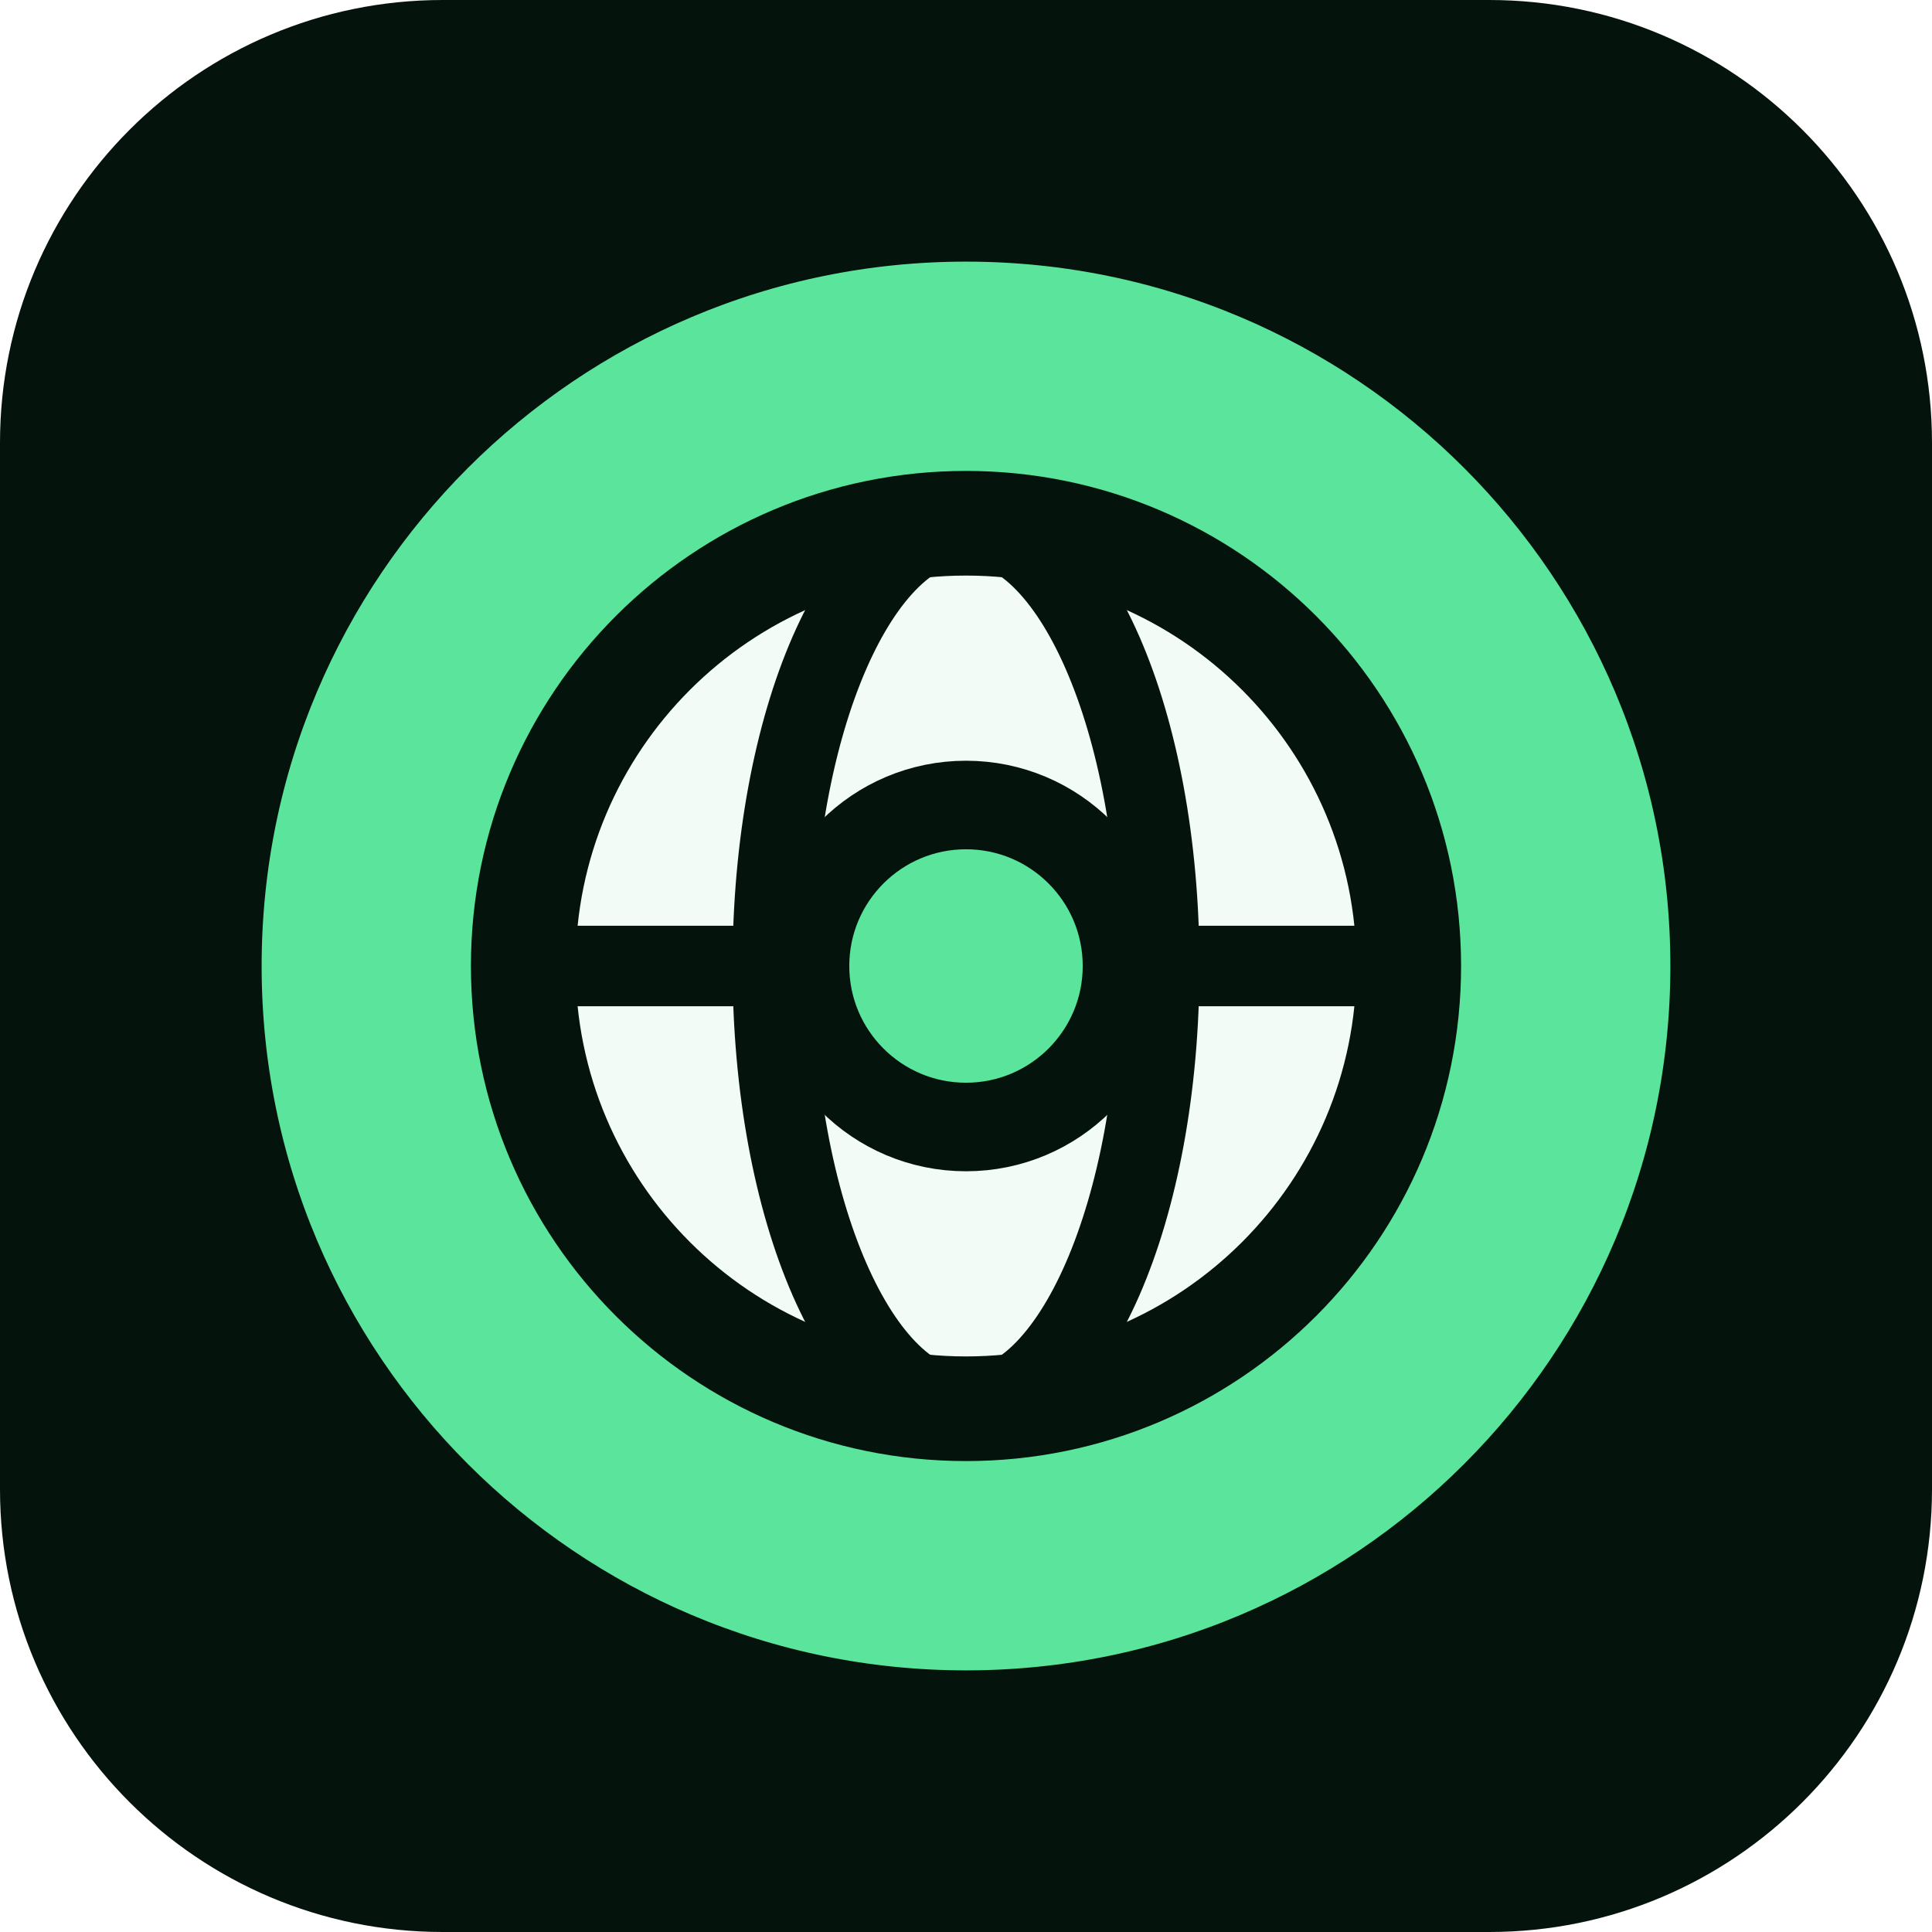
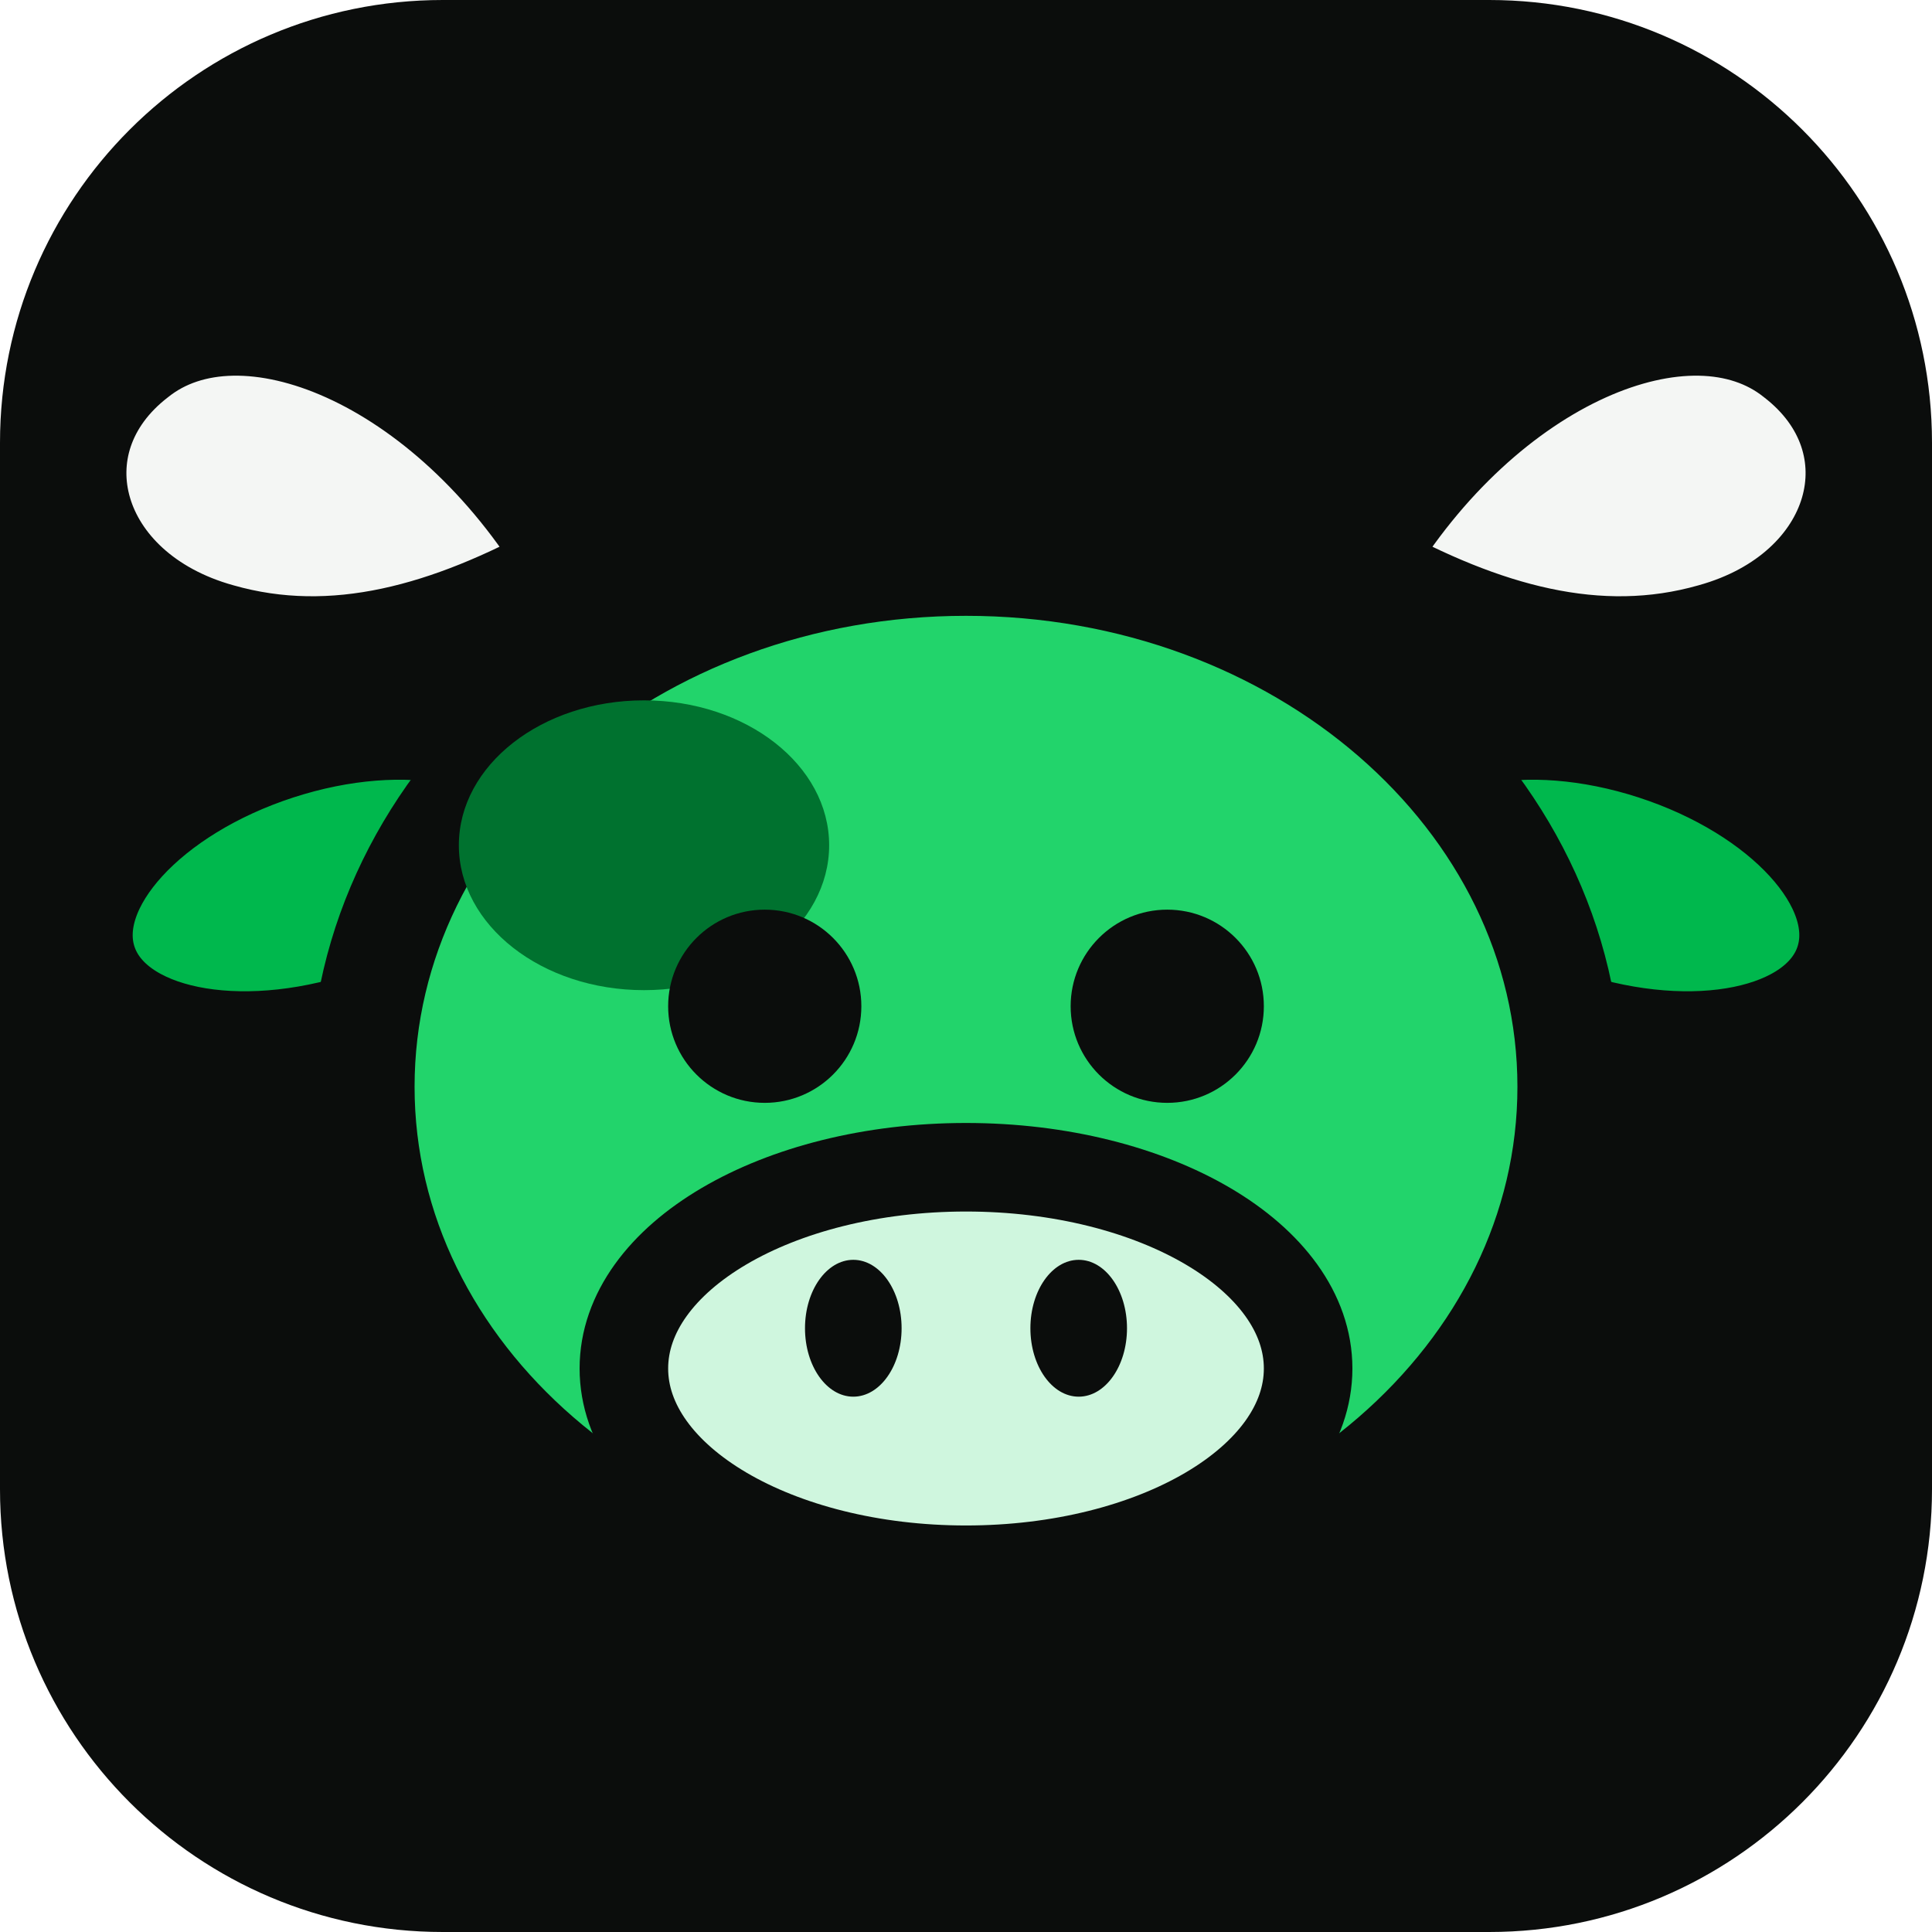
<svg xmlns="http://www.w3.org/2000/svg" viewBox="0 0 48 48" width="48" height="48">
-   <rect width="48" height="48" rx="11" fill="#04140C" />
-   <circle cx="24" cy="24" r="19" fill="#5BE49B" />
-   <circle cx="24" cy="24" r="19" fill="none" stroke="#04140C" stroke-width="3" />
-   <circle cx="24" cy="24" r="11" fill="#F3FBF6" stroke="#04140C" stroke-width="2.6" />
-   <ellipse cx="24" cy="24" rx="4.8" ry="11" fill="none" stroke="#04140C" stroke-width="2" />
-   <line x1="13" y1="24" x2="35" y2="24" stroke="#04140C" stroke-width="2" />
-   <circle cx="24" cy="24" r="4" fill="#5BE49B" stroke="#04140C" stroke-width="2.2" />
+   <rect width="48" height="48" rx="11" fill="#0B0D0C" />
+   <ellipse cx="8" cy="22" rx="6" ry="3.4" fill="#00B84D" stroke="#0B0D0C" stroke-width="2.2" transform="rotate(-18 8 22)" />
+   <ellipse cx="40" cy="22" rx="6" ry="3.4" fill="#00B84D" stroke="#0B0D0C" stroke-width="2.2" transform="rotate(18 40 22)" />
+   <ellipse cx="24" cy="27" rx="15" ry="13" fill="#22D46B" stroke="#0B0D0C" stroke-width="2.6" />
+   <ellipse cx="16" cy="21" rx="4.6" ry="3.6" fill="#00722F" />
+   <path d="M14 14C11 9 6 7 3.5 9c-2.6 2-1.6 5.6 2 6.6 2.8 0.8 5.6 0 8.5-1.6Z" fill="#F4F6F4" stroke="#0B0D0C" stroke-width="2.2" stroke-linejoin="round" />
+   <path d="M34 14c3-5 8-7 10.5-5 2.6 2 1.6 5.6-2 6.6-2.8 0.8-5.6 0-8.5-1.6Z" fill="#F4F6F4" stroke="#0B0D0C" stroke-width="2.2" stroke-linejoin="round" />
+   <circle cx="19" cy="25" r="2.4" fill="#0B0D0C" />
+   <circle cx="29" cy="25" r="2.4" fill="#0B0D0C" />
+   <ellipse cx="24" cy="34" rx="8.5" ry="5" fill="#CFF6DE" stroke="#0B0D0C" stroke-width="2.2" />
+   <ellipse cx="21.2" cy="33" rx="1.2" ry="1.7" fill="#0B0D0C" />
+   <ellipse cx="26.8" cy="33" rx="1.2" ry="1.7" fill="#0B0D0C" />
</svg>
